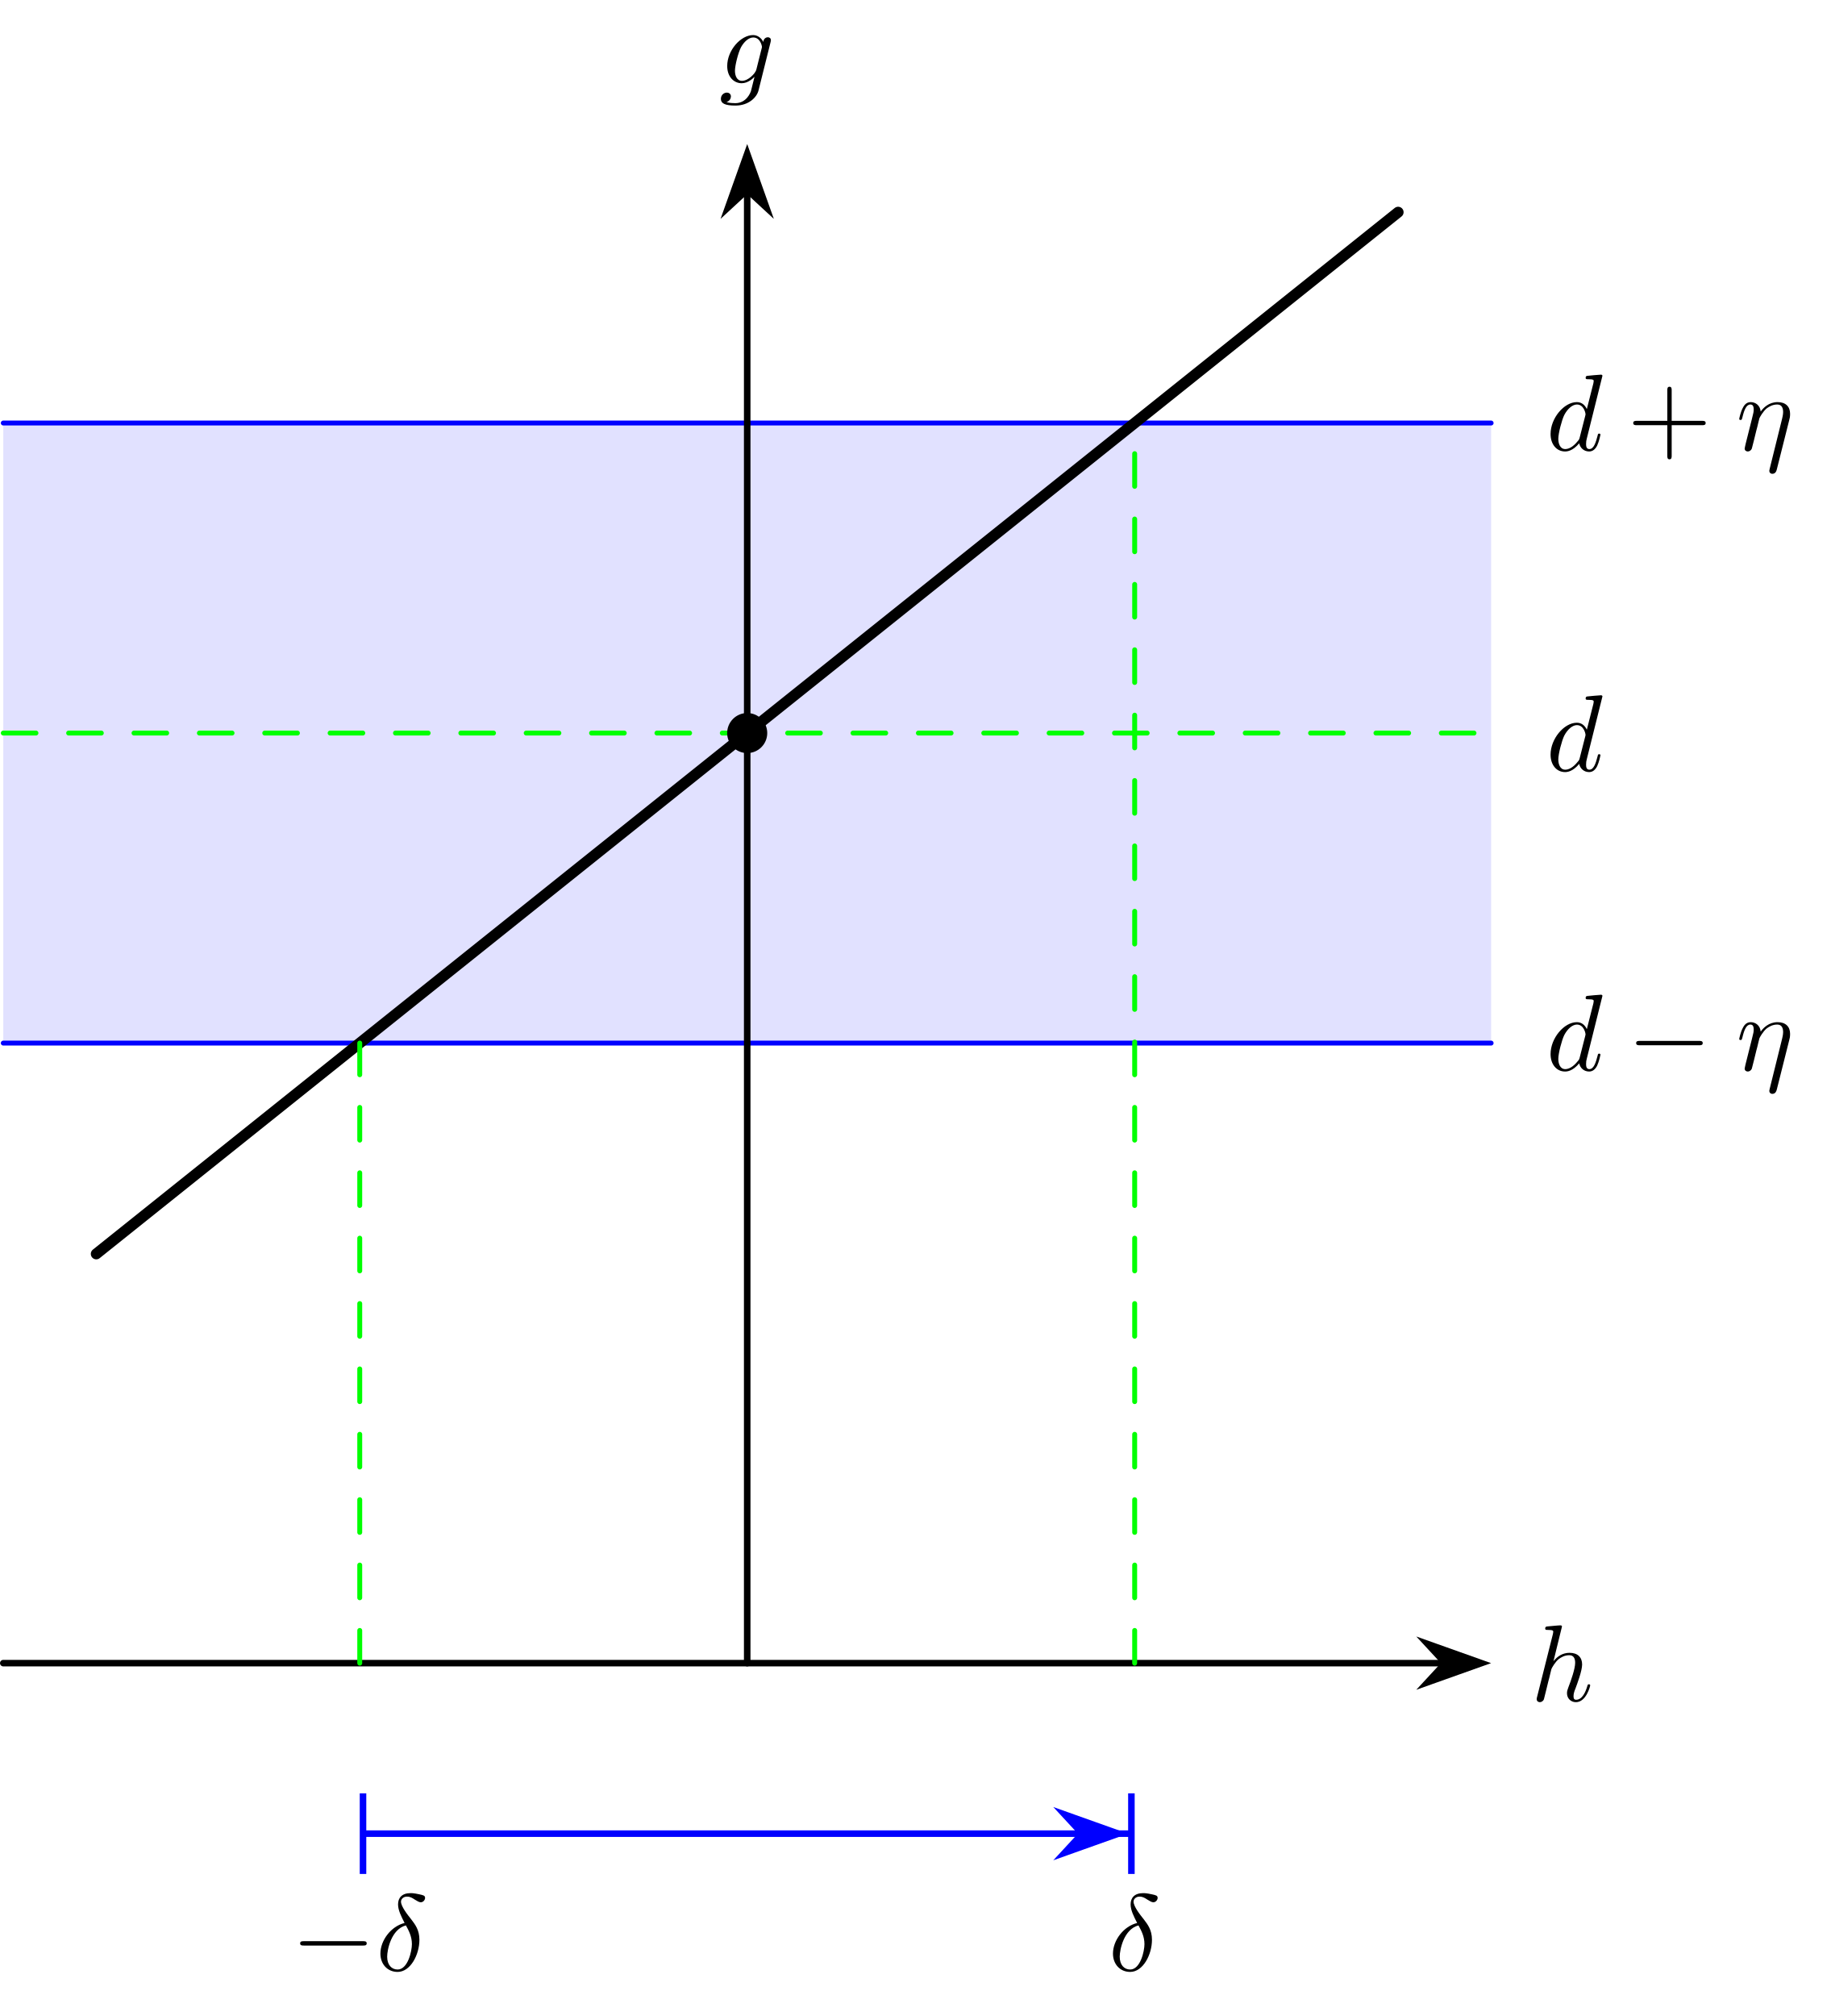
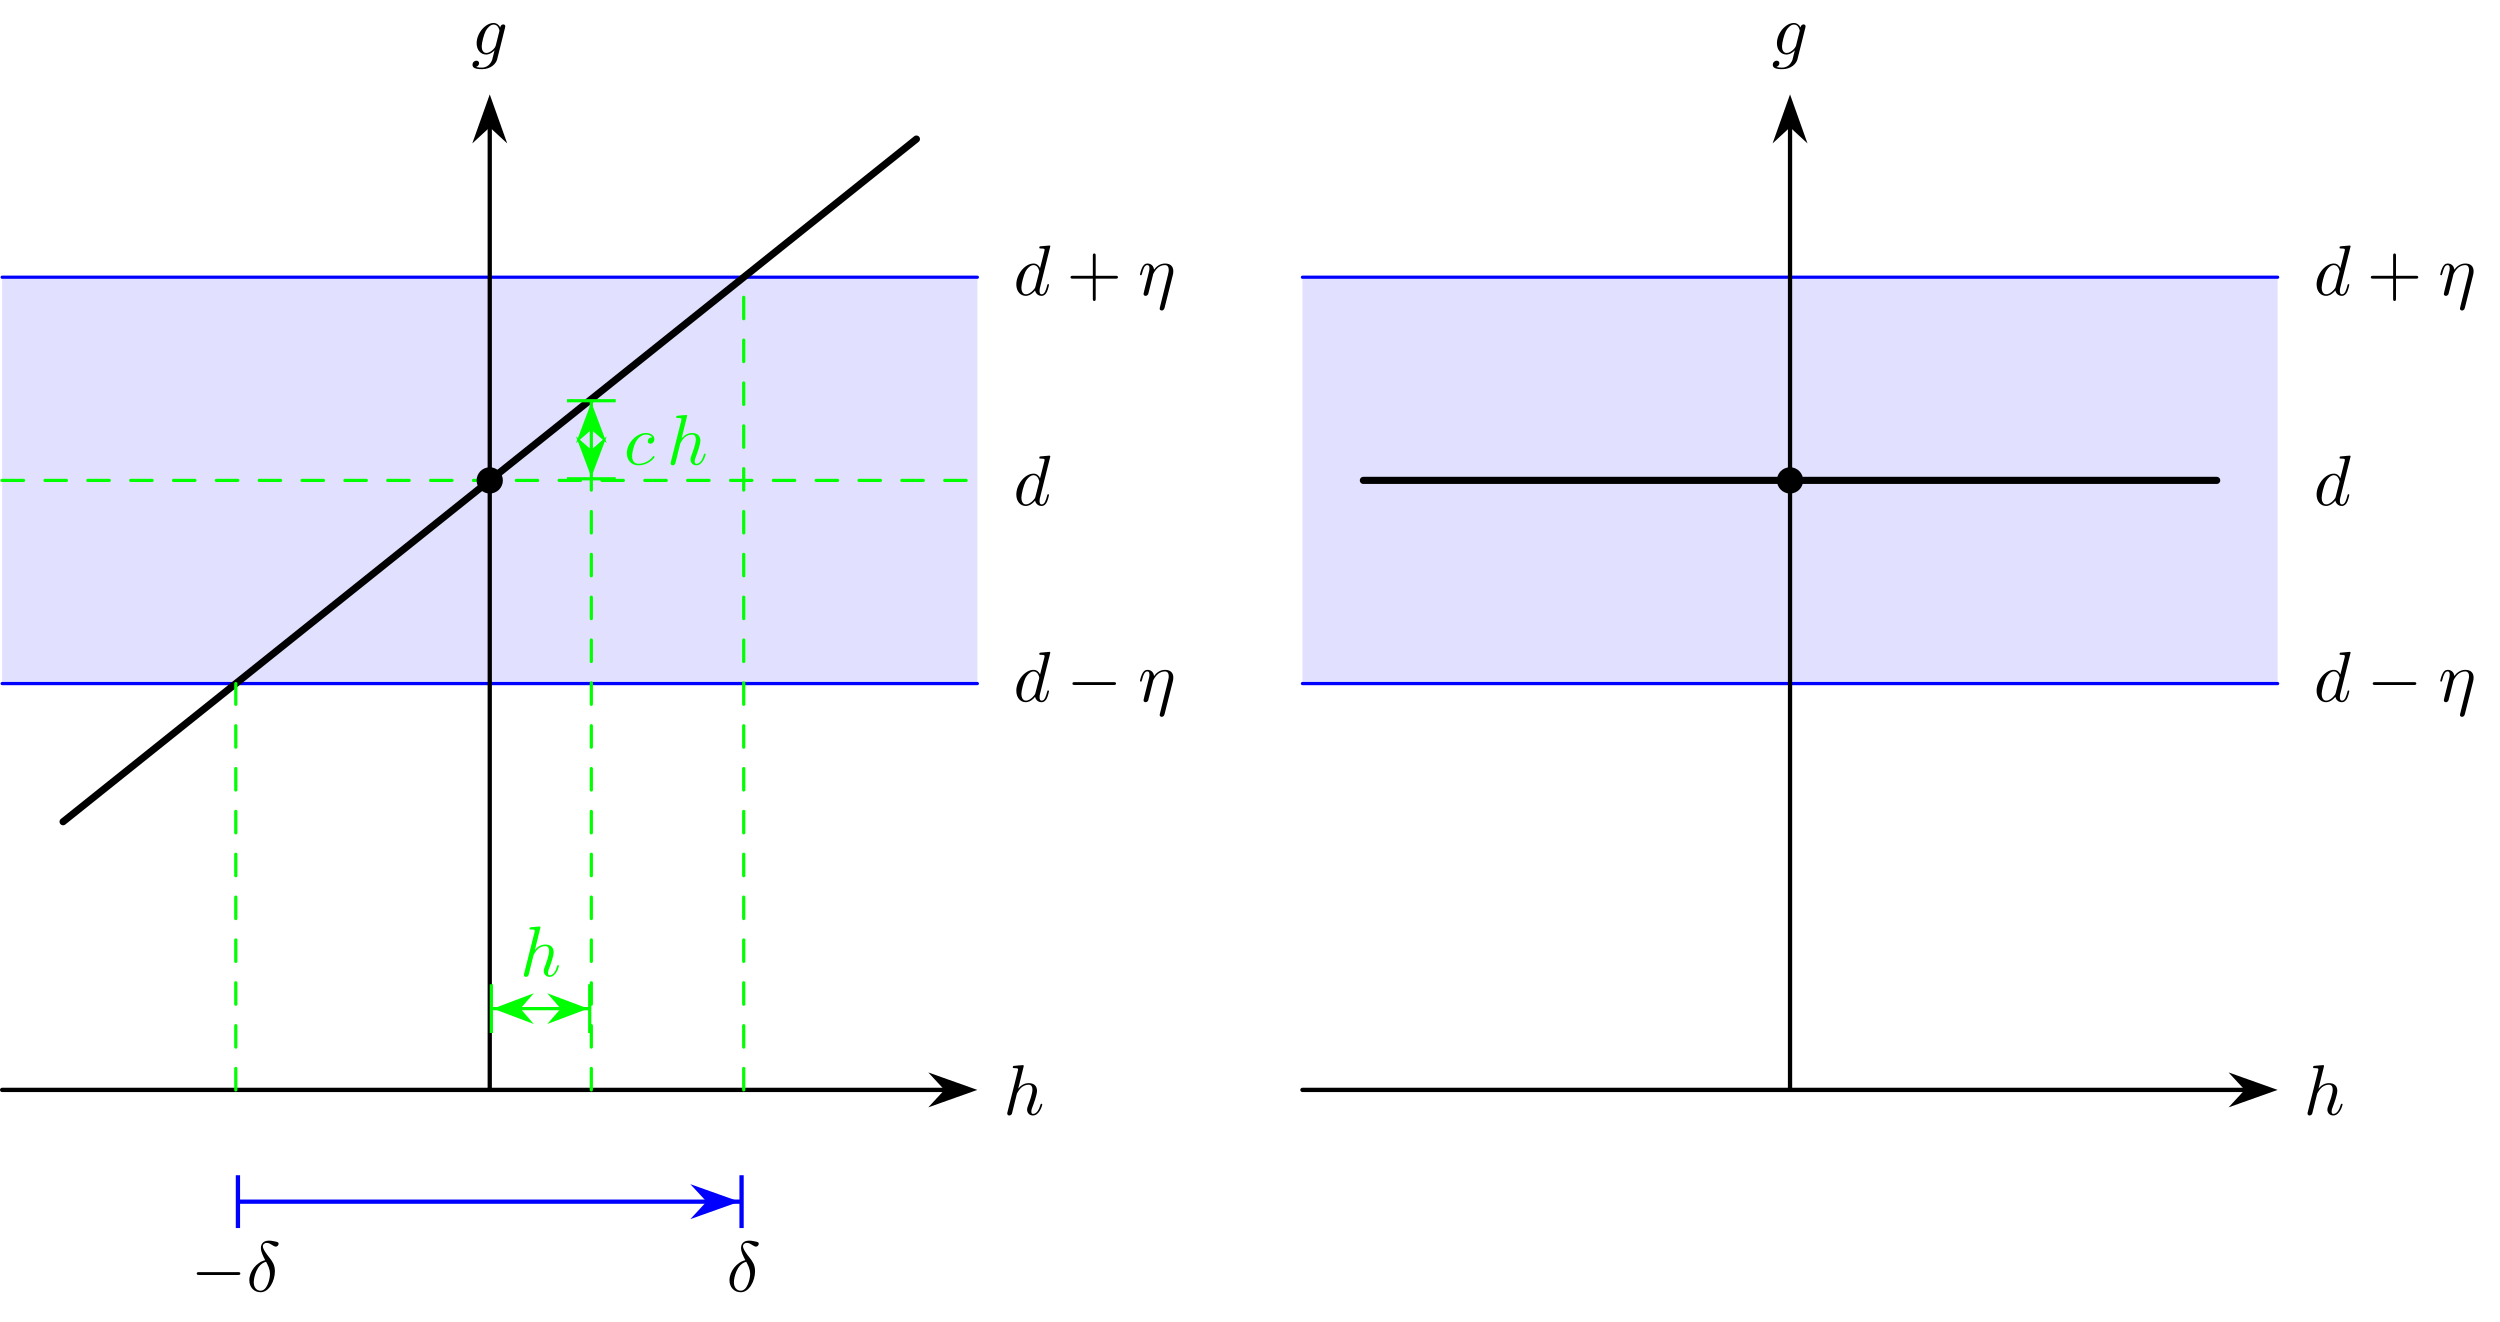
- <svg xmlns="http://www.w3.org/2000/svg" xmlns:xlink="http://www.w3.org/1999/xlink" version="1.1" width="225.97pt" height="248.84pt" viewBox="-72 -72 167.385 184.327">
+ <svg xmlns="http://www.w3.org/2000/svg" xmlns:xlink="http://www.w3.org/1999/xlink" version="1.1" width="470.88pt" height="248.84pt" viewBox="-72 -72 348.802 184.327">
  <defs>
    <path id="limita-linearna-g0-0" d="M6.565-2.291C6.735-2.291 6.914-2.291 6.914-2.491S6.735-2.69 6.565-2.69H1.176C1.006-2.69 .827-2.69 .827-2.491S1.006-2.291 1.176-2.291H6.565Z" />
    <path id="limita-linearna-g1-14" d="M2.63-4.354C1.385-4.055 .418-2.76 .418-1.554C.418-.598 1.056 .12 1.993 .12C3.158 .12 3.985-1.445 3.985-2.819C3.985-3.726 3.587-4.224 3.248-4.672C2.889-5.121 2.301-5.868 2.301-6.306C2.301-6.526 2.501-6.765 2.849-6.765C3.148-6.765 3.347-6.635 3.557-6.496C3.756-6.376 3.955-6.247 4.105-6.247C4.354-6.247 4.503-6.486 4.503-6.645C4.503-6.864 4.344-6.894 3.985-6.974C3.467-7.083 3.328-7.083 3.168-7.083C2.391-7.083 2.032-6.655 2.032-6.057C2.032-5.519 2.321-4.961 2.63-4.354ZM2.75-4.134C2.999-3.676 3.298-3.138 3.298-2.421C3.298-1.763 2.919-.1 1.993-.1C1.445-.1 1.036-.518 1.036-1.275C1.036-1.903 1.405-3.776 2.75-4.134Z" />
    <path id="limita-linearna-g1-17" d="M4.862-2.76C4.912-2.939 4.941-3.068 4.941-3.337C4.941-3.985 4.543-4.403 3.796-4.403C3.009-4.403 2.491-3.885 2.252-3.537C2.202-4.105 1.783-4.403 1.335-4.403C.877-4.403 .687-4.015 .598-3.836C.418-3.497 .289-2.899 .289-2.869C.289-2.77 .389-2.77 .408-2.77C.508-2.77 .518-2.78 .578-2.999C.747-3.706 .946-4.184 1.305-4.184C1.474-4.184 1.614-4.105 1.614-3.726C1.614-3.517 1.584-3.407 1.455-2.889L.877-.588C.847-.438 .787-.209 .787-.159C.787 .02 .927 .11 1.076 .11C1.196 .11 1.375 .03 1.445-.169C1.455-.189 1.574-.658 1.634-.907L1.853-1.803C1.913-2.022 1.973-2.242 2.022-2.471C2.042-2.531 2.122-2.859 2.132-2.919C2.162-3.009 2.471-3.567 2.809-3.836C3.029-3.995 3.337-4.184 3.766-4.184S4.304-3.846 4.304-3.487C4.304-3.437 4.304-3.258 4.204-2.859L3.068 1.724C3.039 1.843 3.039 1.863 3.039 1.883C3.039 2.032 3.148 2.152 3.318 2.152C3.626 2.152 3.696 1.863 3.726 1.753L4.862-2.76Z" />
+     <path id="limita-linearna-g1-99" d="M3.945-3.786C3.786-3.786 3.646-3.786 3.507-3.646C3.347-3.497 3.328-3.328 3.328-3.258C3.328-3.019 3.507-2.909 3.696-2.909C3.985-2.909 4.254-3.148 4.254-3.547C4.254-4.035 3.786-4.403 3.078-4.403C1.733-4.403 .408-2.979 .408-1.574C.408-.677 .986 .11 2.022 .11C3.447 .11 4.284-.946 4.284-1.066C4.284-1.126 4.224-1.196 4.164-1.196C4.115-1.196 4.095-1.176 4.035-1.096C3.248-.11 2.162-.11 2.042-.11C1.415-.11 1.146-.598 1.146-1.196C1.146-1.604 1.345-2.57 1.684-3.188C1.993-3.756 2.54-4.184 3.088-4.184C3.427-4.184 3.806-4.055 3.945-3.786Z" />
    <path id="limita-linearna-g1-100" d="M5.141-6.804C5.141-6.814 5.141-6.914 5.011-6.914C4.862-6.914 3.915-6.824 3.746-6.804C3.666-6.795 3.606-6.745 3.606-6.615C3.606-6.496 3.696-6.496 3.846-6.496C4.324-6.496 4.344-6.426 4.344-6.326L4.314-6.127L3.716-3.766C3.537-4.134 3.248-4.403 2.8-4.403C1.634-4.403 .399-2.939 .399-1.484C.399-.548 .946 .11 1.724 .11C1.923 .11 2.421 .07 3.019-.638C3.098-.219 3.447 .11 3.925 .11C4.274 .11 4.503-.12 4.663-.438C4.832-.797 4.961-1.405 4.961-1.425C4.961-1.524 4.872-1.524 4.842-1.524C4.742-1.524 4.732-1.484 4.702-1.345C4.533-.697 4.354-.11 3.945-.11C3.676-.11 3.646-.369 3.646-.568C3.646-.807 3.666-.877 3.706-1.046L5.141-6.804ZM3.068-1.186C3.019-1.006 3.019-.986 2.869-.817C2.431-.269 2.022-.11 1.743-.11C1.245-.11 1.106-.658 1.106-1.046C1.106-1.544 1.425-2.77 1.654-3.228C1.963-3.816 2.411-4.184 2.809-4.184C3.457-4.184 3.597-3.367 3.597-3.308S3.577-3.188 3.567-3.138L3.068-1.186Z" />
    <path id="limita-linearna-g1-103" d="M4.692-3.756C4.702-3.816 4.722-3.866 4.722-3.935C4.722-4.105 4.603-4.204 4.433-4.204C4.334-4.204 4.065-4.134 4.025-3.776C3.846-4.144 3.497-4.403 3.098-4.403C1.963-4.403 .727-3.009 .727-1.574C.727-.588 1.335 0 2.052 0C2.64 0 3.108-.468 3.208-.578L3.218-.568C3.009 .319 2.889 .727 2.889 .747C2.849 .837 2.511 1.823 1.455 1.823C1.265 1.823 .936 1.813 .658 1.724C.956 1.634 1.066 1.375 1.066 1.205C1.066 1.046 .956 .857 .687 .857C.468 .857 .149 1.036 .149 1.435C.149 1.843 .518 2.042 1.474 2.042C2.72 2.042 3.437 1.265 3.587 .667L4.692-3.756ZM3.397-1.275C3.337-1.016 3.108-.767 2.889-.578C2.68-.399 2.371-.219 2.082-.219C1.584-.219 1.435-.737 1.435-1.136C1.435-1.614 1.724-2.79 1.993-3.298C2.262-3.786 2.69-4.184 3.108-4.184C3.766-4.184 3.905-3.377 3.905-3.328S3.885-3.218 3.875-3.178L3.397-1.275Z" />
    <path id="limita-linearna-g1-104" d="M2.859-6.804C2.859-6.814 2.859-6.914 2.73-6.914C2.501-6.914 1.773-6.834 1.514-6.814C1.435-6.804 1.325-6.795 1.325-6.615C1.325-6.496 1.415-6.496 1.564-6.496C2.042-6.496 2.062-6.426 2.062-6.326L2.032-6.127L.588-.389C.548-.249 .548-.229 .548-.169C.548 .06 .747 .11 .837 .11C.996 .11 1.156-.01 1.205-.149L1.395-.907L1.614-1.803C1.674-2.022 1.733-2.242 1.783-2.471C1.803-2.531 1.883-2.859 1.893-2.919C1.923-3.009 2.232-3.567 2.57-3.836C2.79-3.995 3.098-4.184 3.527-4.184S4.065-3.846 4.065-3.487C4.065-2.949 3.686-1.863 3.447-1.255C3.367-1.026 3.318-.907 3.318-.707C3.318-.239 3.666 .11 4.134 .11C5.071 .11 5.44-1.345 5.44-1.425C5.44-1.524 5.35-1.524 5.32-1.524C5.22-1.524 5.22-1.494 5.171-1.345C5.021-.817 4.702-.11 4.154-.11C3.985-.11 3.915-.209 3.915-.438C3.915-.687 4.005-.927 4.095-1.146C4.254-1.574 4.702-2.76 4.702-3.337C4.702-3.985 4.304-4.403 3.557-4.403C2.929-4.403 2.451-4.095 2.082-3.636L2.859-6.804Z" />
    <path id="limita-linearna-g2-43" d="M4.075-2.291H6.854C6.994-2.291 7.183-2.291 7.183-2.491S6.994-2.69 6.854-2.69H4.075V-5.479C4.075-5.619 4.075-5.808 3.875-5.808S3.676-5.619 3.676-5.479V-2.69H.887C.747-2.69 .558-2.69 .558-2.491S.747-2.291 .887-2.291H3.676V.498C3.676 .638 3.676 .827 3.875 .827S4.075 .638 4.075 .498V-2.291Z" />
  </defs>
  <g id="limita-linearna-page1">
    <g stroke-miterlimit="10" transform="translate(-3.669832,80.06394)scale(0.996264,-0.996264)">
      <g fill="#000" stroke="#000">
        <g stroke-width="0.4">
          <g stroke-width="0.6">
            <g stroke-linecap="round">
              <g stroke-linejoin="round">
                <g class="del" data-del="pas">
                  <g fill="#00f" stroke="#00f">
                    <g stroke-opacity="0.12">
                      <g fill-opacity="0.12">
                        <path d="M-68.286 56.905V113.811H68.286V56.905ZM68.286 113.811" stroke="none" />
                      </g>
                    </g>
                  </g>
                  <g fill="#00f" stroke="#00f">
                    <g stroke-width="0.45">
                      <path d="M-68.286 56.905H68.286" fill="none" />
                    </g>
                  </g>
                  <g fill="#00f" stroke="#00f">
                    <g stroke-width="0.45">
                      <path d="M-68.286 113.811H68.286" fill="none" />
                    </g>
                  </g>
                  <g transform="translate(73.3421,111.311)">
                    <g stroke="none" transform="scale(-1.00375,1.00375)translate(-3.669832,80.06394)scale(-1,-1)">
                      <g fill="#000">
                        <g stroke="none">
                          <use x="-3.67" y="80.064" xlink:href="#limita-linearna-g1-100" />
                          <use x="3.729" y="80.064" xlink:href="#limita-linearna-g2-43" />
                          <use x="13.692" y="80.064" xlink:href="#limita-linearna-g1-17" />
                        </g>
                      </g>
                    </g>
                  </g>
                  <g transform="translate(73.3421,54.40549)">
                    <g stroke="none" transform="scale(-1.00375,1.00375)translate(-3.669832,80.06394)scale(-1,-1)">
                      <g fill="#000">
                        <g stroke="none">
                          <use x="-3.67" y="80.064" xlink:href="#limita-linearna-g1-100" />
                          <use x="3.729" y="80.064" xlink:href="#limita-linearna-g0-0" />
                          <use x="13.692" y="80.064" xlink:href="#limita-linearna-g1-17" />
                        </g>
                      </g>
                    </g>
                  </g>
                </g>
                <g class="del" data-del="osi">
                  <path d="M-68.286 0H63.934" fill="none" />
                  <g transform="translate(61.45776,0.0)">
                    <g stroke-dasharray="none" stroke-dashoffset="0.0">
                      <g stroke-linejoin="miter">
                        <path d="M5.93 0L1.005 1.754L2.626 0L1.005-1.754Z" />
                      </g>
                    </g>
                  </g>
                  <g transform="translate(71.91939,-3.47221)">
                    <g stroke="none" transform="scale(-1.00375,1.00375)translate(-3.669832,80.06394)scale(-1,-1)">
                      <g fill="#000">
                        <g stroke="none">
                          <use x="-3.67" y="80.064" xlink:href="#limita-linearna-g1-104" />
                        </g>
                      </g>
                    </g>
                  </g>
                  <path d="M0 0V135.066" fill="none" />
                  <g transform="matrix(0.0,1.0,-1.0,0.0,0.0,132.5896)">
                    <g stroke-dasharray="none" stroke-dashoffset="0.0">
                      <g stroke-linejoin="miter">
                        <path d="M5.93 0L1.005 1.754L2.626 0L1.005-1.754Z" />
                      </g>
                    </g>
                  </g>
                  <g transform="translate(-2.56422,144.9957)">
                    <g stroke="none" transform="scale(-1.00375,1.00375)translate(-3.669832,80.06394)scale(-1,-1)">
                      <g fill="#000">
                        <g stroke="none">
                          <use x="-3.67" y="80.064" xlink:href="#limita-linearna-g1-103" />
                        </g>
                      </g>
                    </g>
                  </g>
                </g>
                <g class="del" data-del="d">
                  <g fill="#0f0" stroke="#0f0">
                    <g stroke-dasharray="3.0,3.0" stroke-dashoffset="0.0">
                      <g stroke-width="0.45">
                        <path d="M-68.286 85.358H68.286" fill="none" />
                      </g>
                    </g>
                  </g>
                  <g transform="translate(73.3421,81.88602)">
                    <g stroke="none" transform="scale(-1.00375,1.00375)translate(-3.669832,80.06394)scale(-1,-1)">
                      <g fill="#000">
                        <g stroke="none">
                          <use x="-3.67" y="80.064" xlink:href="#limita-linearna-g1-100" />
                        </g>
                      </g>
                    </g>
                  </g>
                  <path d="M1.839 85.358C1.839 86.374 1.015 87.197 0 87.197S-1.839 86.374-1.839 85.358S-1.015 83.52 0 83.52S1.839 84.343 1.839 85.358ZM0 85.358" stroke="none" />
                  <g transform="translate(0.0,85.35823)">
                    <g stroke="none" transform="scale(-1.00375,1.00375)translate(-3.669832,80.06394)scale(-1,-1)">
                      <g fill="#000">
                        <g stroke="none" />
                      </g>
                    </g>
                  </g>
                </g>
                <g class="del" data-del="premica">
                  <g stroke-width="1.0">
                    <path d="M-59.751 37.558L59.751 133.159" fill="none" />
                  </g>
                </g>
                <g class="del" data-del="deltaN">
                  <g fill="#0f0" stroke="#0f0">
                    <g stroke-dasharray="3.0,3.0" stroke-dashoffset="0.0">
                      <g stroke-width="0.45">
                        <path d="M-35.566 0V56.905" fill="none" />
                      </g>
                    </g>
                  </g>
                  <g fill="#0f0" stroke="#0f0">
                    <g stroke-dasharray="3.0,3.0" stroke-dashoffset="0.0">
                      <g stroke-width="0.45">
                        <path d="M35.566 0V113.811" fill="none" />
                      </g>
                    </g>
                  </g>
                </g>
                <g class="del" data-del="delta">
                  <g fill="#00f" stroke="#00f">
                    <path d="M-35.116-15.649H35.116" fill="none" />
                    <g transform="matrix(-1.0,0.0,0.0,-1.0,-35.26591,-15.6491)">
                      <g stroke-dasharray="none" stroke-dashoffset="0.0">
                        <g stroke-linecap="butt">
                          <g stroke-linejoin="miter">
                            <path d="M0 3.699V-3.699" fill="none" />
                          </g>
                        </g>
                      </g>
                    </g>
                    <g transform="translate(28.13727,-15.6491)">
                      <g stroke-dasharray="none" stroke-dashoffset="0.0">
                        <g stroke-linejoin="miter">
                          <path d="M5.93 0L1.005 1.754L2.626 0L1.005-1.754Z" />
                        </g>
                      </g>
                    </g>
                    <g transform="translate(35.26591,-15.6491)">
                      <g stroke-dasharray="none" stroke-dashoffset="0.0">
                        <g stroke-linecap="butt">
                          <g stroke-linejoin="miter">
                            <path d="M0 3.699V-3.699" fill="none" />
                          </g>
                        </g>
                      </g>
                    </g>
                  </g>
                  <g transform="translate(-41.86627,-28.21797)">
                    <g stroke="none" transform="scale(-1.00375,1.00375)translate(-3.669832,80.06394)scale(-1,-1)">
                      <g fill="#000">
                        <g stroke="none">
                          <use x="-3.67" y="80.064" xlink:href="#limita-linearna-g0-0" />
                          <use x="4.079" y="80.064" xlink:href="#limita-linearna-g1-14" />
                        </g>
                      </g>
                    </g>
                  </g>
                  <g transform="translate(33.15446,-28.21796)">
                    <g stroke="none" transform="scale(-1.00375,1.00375)translate(-3.669832,80.06394)scale(-1,-1)">
                      <g fill="#000">
                        <g stroke="none">
                          <use x="-3.67" y="80.064" xlink:href="#limita-linearna-g1-14" />
                        </g>
                      </g>
                    </g>
                  </g>
                </g>
+                 <g class="del" data-del="razlika">
+                   <g fill="#0f0" stroke="#0f0">
+                     <g stroke-dasharray="3.0,3.0" stroke-dashoffset="0.0">
+                       <g stroke-width="0.45">
+                         <path d="M14.226 0V85.358" fill="none" />
+                       </g>
+                     </g>
+                   </g>
+                   <g fill="#0f0" stroke="#0f0">
+                     <g stroke-width="0.45">
+                       <path d="M.337 11.381H13.889" fill="none" />
+                       <g transform="matrix(-1.0,0.0,0.0,-1.0,6.14052,11.38092)">
+                         <g stroke-dasharray="none" stroke-dashoffset="0.0">
+                           <g stroke-linejoin="miter">
+                             <path d="M5.05 0L.727 1.629L2.147 0L.727-1.629Z" />
+                           </g>
+                         </g>
+                       </g>
+                       <g transform="matrix(-1.0,0.0,0.0,-1.0,0.22499,11.38092)">
+                         <g stroke-dasharray="none" stroke-dashoffset="0.0">
+                           <g stroke-linecap="butt">
+                             <g stroke-linejoin="miter">
+                               <path d="M0 3.414V-3.414" fill="none" />
+                             </g>
+                           </g>
+                         </g>
+                       </g>
+                       <g transform="translate(8.08585,11.38092)">
+                         <g stroke-dasharray="none" stroke-dashoffset="0.0">
+                           <g stroke-linejoin="miter">
+                             <path d="M5.05 0L.727 1.629L2.147 0L.727-1.629Z" />
+                           </g>
+                         </g>
+                       </g>
+                       <g transform="translate(14.00137,11.38092)">
+                         <g stroke-dasharray="none" stroke-dashoffset="0.0">
+                           <g stroke-linecap="butt">
+                             <g stroke-linejoin="miter">
+                               <path d="M0 3.414V-3.414" fill="none" />
+                             </g>
+                           </g>
+                         </g>
+                       </g>
+                       <g transform="translate(4.23239,15.93889)">
+                         <g stroke="none" transform="scale(-1.00375,1.00375)translate(-3.669832,80.06394)scale(-1,-1)">
+                           <g fill="#0f0">
+                             <g stroke="none">
+                               <g fill="#0f0">
+                                 <use x="-3.67" y="80.064" xlink:href="#limita-linearna-g1-104" />
+                               </g>
+                             </g>
+                           </g>
+                         </g>
+                       </g>
+                     </g>
+                   </g>
+                   <g fill="#0f0" stroke="#0f0">
+                     <g stroke-width="0.45">
+                       <path d="M14.226 85.696V96.402" fill="none" />
+                       <g transform="matrix(0.0,-1.0,1.0,0.0,14.22636,91.49875)">
+                         <g stroke-dasharray="none" stroke-dashoffset="0.0">
+                           <g stroke-linejoin="miter">
+                             <path d="M5.05 0L.727 1.629L2.147 0L.727-1.629Z" />
+                           </g>
+                         </g>
+                       </g>
+                       <g transform="matrix(0.0,-1.0,1.0,0.0,14.22636,85.58322)">
+                         <g stroke-dasharray="none" stroke-dashoffset="0.0">
+                           <g stroke-linecap="butt">
+                             <g stroke-linejoin="miter">
+                               <path d="M0 3.414V-3.414" fill="none" />
+                             </g>
+                           </g>
+                         </g>
+                       </g>
+                       <g transform="matrix(0.0,1.0,-1.0,0.0,14.22636,90.59863)">
+                         <g stroke-dasharray="none" stroke-dashoffset="0.0">
+                           <g stroke-linejoin="miter">
+                             <path d="M5.05 0L.727 1.629L2.147 0L.727-1.629Z" />
+                           </g>
+                         </g>
+                       </g>
+                       <g transform="matrix(0.0,1.0,-1.0,0.0,14.22636,96.51416)">
+                         <g stroke-dasharray="none" stroke-dashoffset="0.0">
+                           <g stroke-linecap="butt">
+                             <g stroke-linejoin="miter">
+                               <path d="M0 3.414V-3.414" fill="none" />
+                             </g>
+                           </g>
+                         </g>
+                       </g>
+                       <g transform="translate(18.78433,87.57648)">
+                         <g stroke="none" transform="scale(-1.00375,1.00375)translate(-3.669832,80.06394)scale(-1,-1)">
+                           <g fill="#0f0">
+                             <g stroke="none">
+                               <g fill="#0f0">
+                                 <use x="-3.67" y="80.064" xlink:href="#limita-linearna-g1-99" />
+                                 <use x="2.302" y="80.064" xlink:href="#limita-linearna-g1-104" />
+                               </g>
+                             </g>
+                           </g>
+                         </g>
+                       </g>
+                     </g>
+                   </g>
+                 </g>
+                 <g class="del" data-del="c0">
+                   <g fill="#00f" stroke="#00f">
+                     <g stroke-opacity="0.12">
+                       <g fill-opacity="0.12">
+                         <path d="M113.811 56.905V113.811H250.384V56.905ZM250.384 113.811" stroke="none" />
+                       </g>
+                     </g>
+                   </g>
+                   <g fill="#00f" stroke="#00f">
+                     <g stroke-width="0.45">
+                       <path d="M113.811 56.905H250.384" fill="none" />
+                     </g>
+                   </g>
+                   <g fill="#00f" stroke="#00f">
+                     <g stroke-width="0.45">
+                       <path d="M113.811 113.811H250.384" fill="none" />
+                     </g>
+                   </g>
+                   <g transform="translate(255.4395,111.311)">
+                     <g stroke="none" transform="scale(-1.00375,1.00375)translate(-3.669832,80.06394)scale(-1,-1)">
+                       <g fill="#000">
+                         <g stroke="none">
+                           <use x="-3.67" y="80.064" xlink:href="#limita-linearna-g1-100" />
+                           <use x="3.729" y="80.064" xlink:href="#limita-linearna-g2-43" />
+                           <use x="13.692" y="80.064" xlink:href="#limita-linearna-g1-17" />
+                         </g>
+                       </g>
+                     </g>
+                   </g>
+                   <g transform="translate(255.4395,54.40549)">
+                     <g stroke="none" transform="scale(-1.00375,1.00375)translate(-3.669832,80.06394)scale(-1,-1)">
+                       <g fill="#000">
+                         <g stroke="none">
+                           <use x="-3.67" y="80.064" xlink:href="#limita-linearna-g1-100" />
+                           <use x="3.729" y="80.064" xlink:href="#limita-linearna-g0-0" />
+                           <use x="13.692" y="80.064" xlink:href="#limita-linearna-g1-17" />
+                         </g>
+                       </g>
+                     </g>
+                   </g>
+                   <path d="M113.811 0H246.032" fill="none" />
+                   <g transform="translate(243.5551,0.0)">
+                     <g stroke-dasharray="none" stroke-dashoffset="0.0">
+                       <g stroke-linejoin="miter">
+                         <path d="M5.93 0L1.005 1.754L2.626 0L1.005-1.754Z" />
+                       </g>
+                     </g>
+                   </g>
+                   <g transform="translate(254.0168,-3.47221)">
+                     <g stroke="none" transform="scale(-1.00375,1.00375)translate(-3.669832,80.06394)scale(-1,-1)">
+                       <g fill="#000">
+                         <g stroke="none">
+                           <use x="-3.67" y="80.064" xlink:href="#limita-linearna-g1-104" />
+                         </g>
+                       </g>
+                     </g>
+                   </g>
+                   <path d="M182.097 0V135.066" fill="none" />
+                   <g transform="matrix(0.0,1.0,-1.0,0.0,182.0974,132.5896)">
+                     <g stroke-dasharray="none" stroke-dashoffset="0.0">
+                       <g stroke-linejoin="miter">
+                         <path d="M5.93 0L1.005 1.754L2.626 0L1.005-1.754Z" />
+                       </g>
+                     </g>
+                   </g>
+                   <g transform="translate(179.5332,144.9957)">
+                     <g stroke="none" transform="scale(-1.00375,1.00375)translate(-3.669832,80.06394)scale(-1,-1)">
+                       <g fill="#000">
+                         <g stroke="none">
+                           <use x="-3.67" y="80.064" xlink:href="#limita-linearna-g1-103" />
+                         </g>
+                       </g>
+                     </g>
+                   </g>
+                   <g stroke-width="1.0">
+                     <path d="M122.346 85.358H241.848" fill="none" />
+                   </g>
+                   <g transform="translate(255.4395,81.88602)">
+                     <g stroke="none" transform="scale(-1.00375,1.00375)translate(-3.669832,80.06394)scale(-1,-1)">
+                       <g fill="#000">
+                         <g stroke="none">
+                           <use x="-3.67" y="80.064" xlink:href="#limita-linearna-g1-100" />
+                         </g>
+                       </g>
+                     </g>
+                   </g>
+                   <path d="M183.936 85.358C183.936 86.374 183.113 87.197 182.097 87.197S180.259 86.374 180.259 85.358S181.082 83.52 182.097 83.52S183.936 84.343 183.936 85.358ZM182.097 85.358" stroke="none" />
+                   <g transform="translate(182.0974,85.35823)">
+                     <g stroke="none" transform="scale(-1.00375,1.00375)translate(-3.669832,80.06394)scale(-1,-1)">
+                       <g fill="#000">
+                         <g stroke="none" />
+                       </g>
+                     </g>
+                   </g>
+                 </g>
              </g>
            </g>
          </g>
        </g>
      </g>
    </g>
  </g>
</svg>
